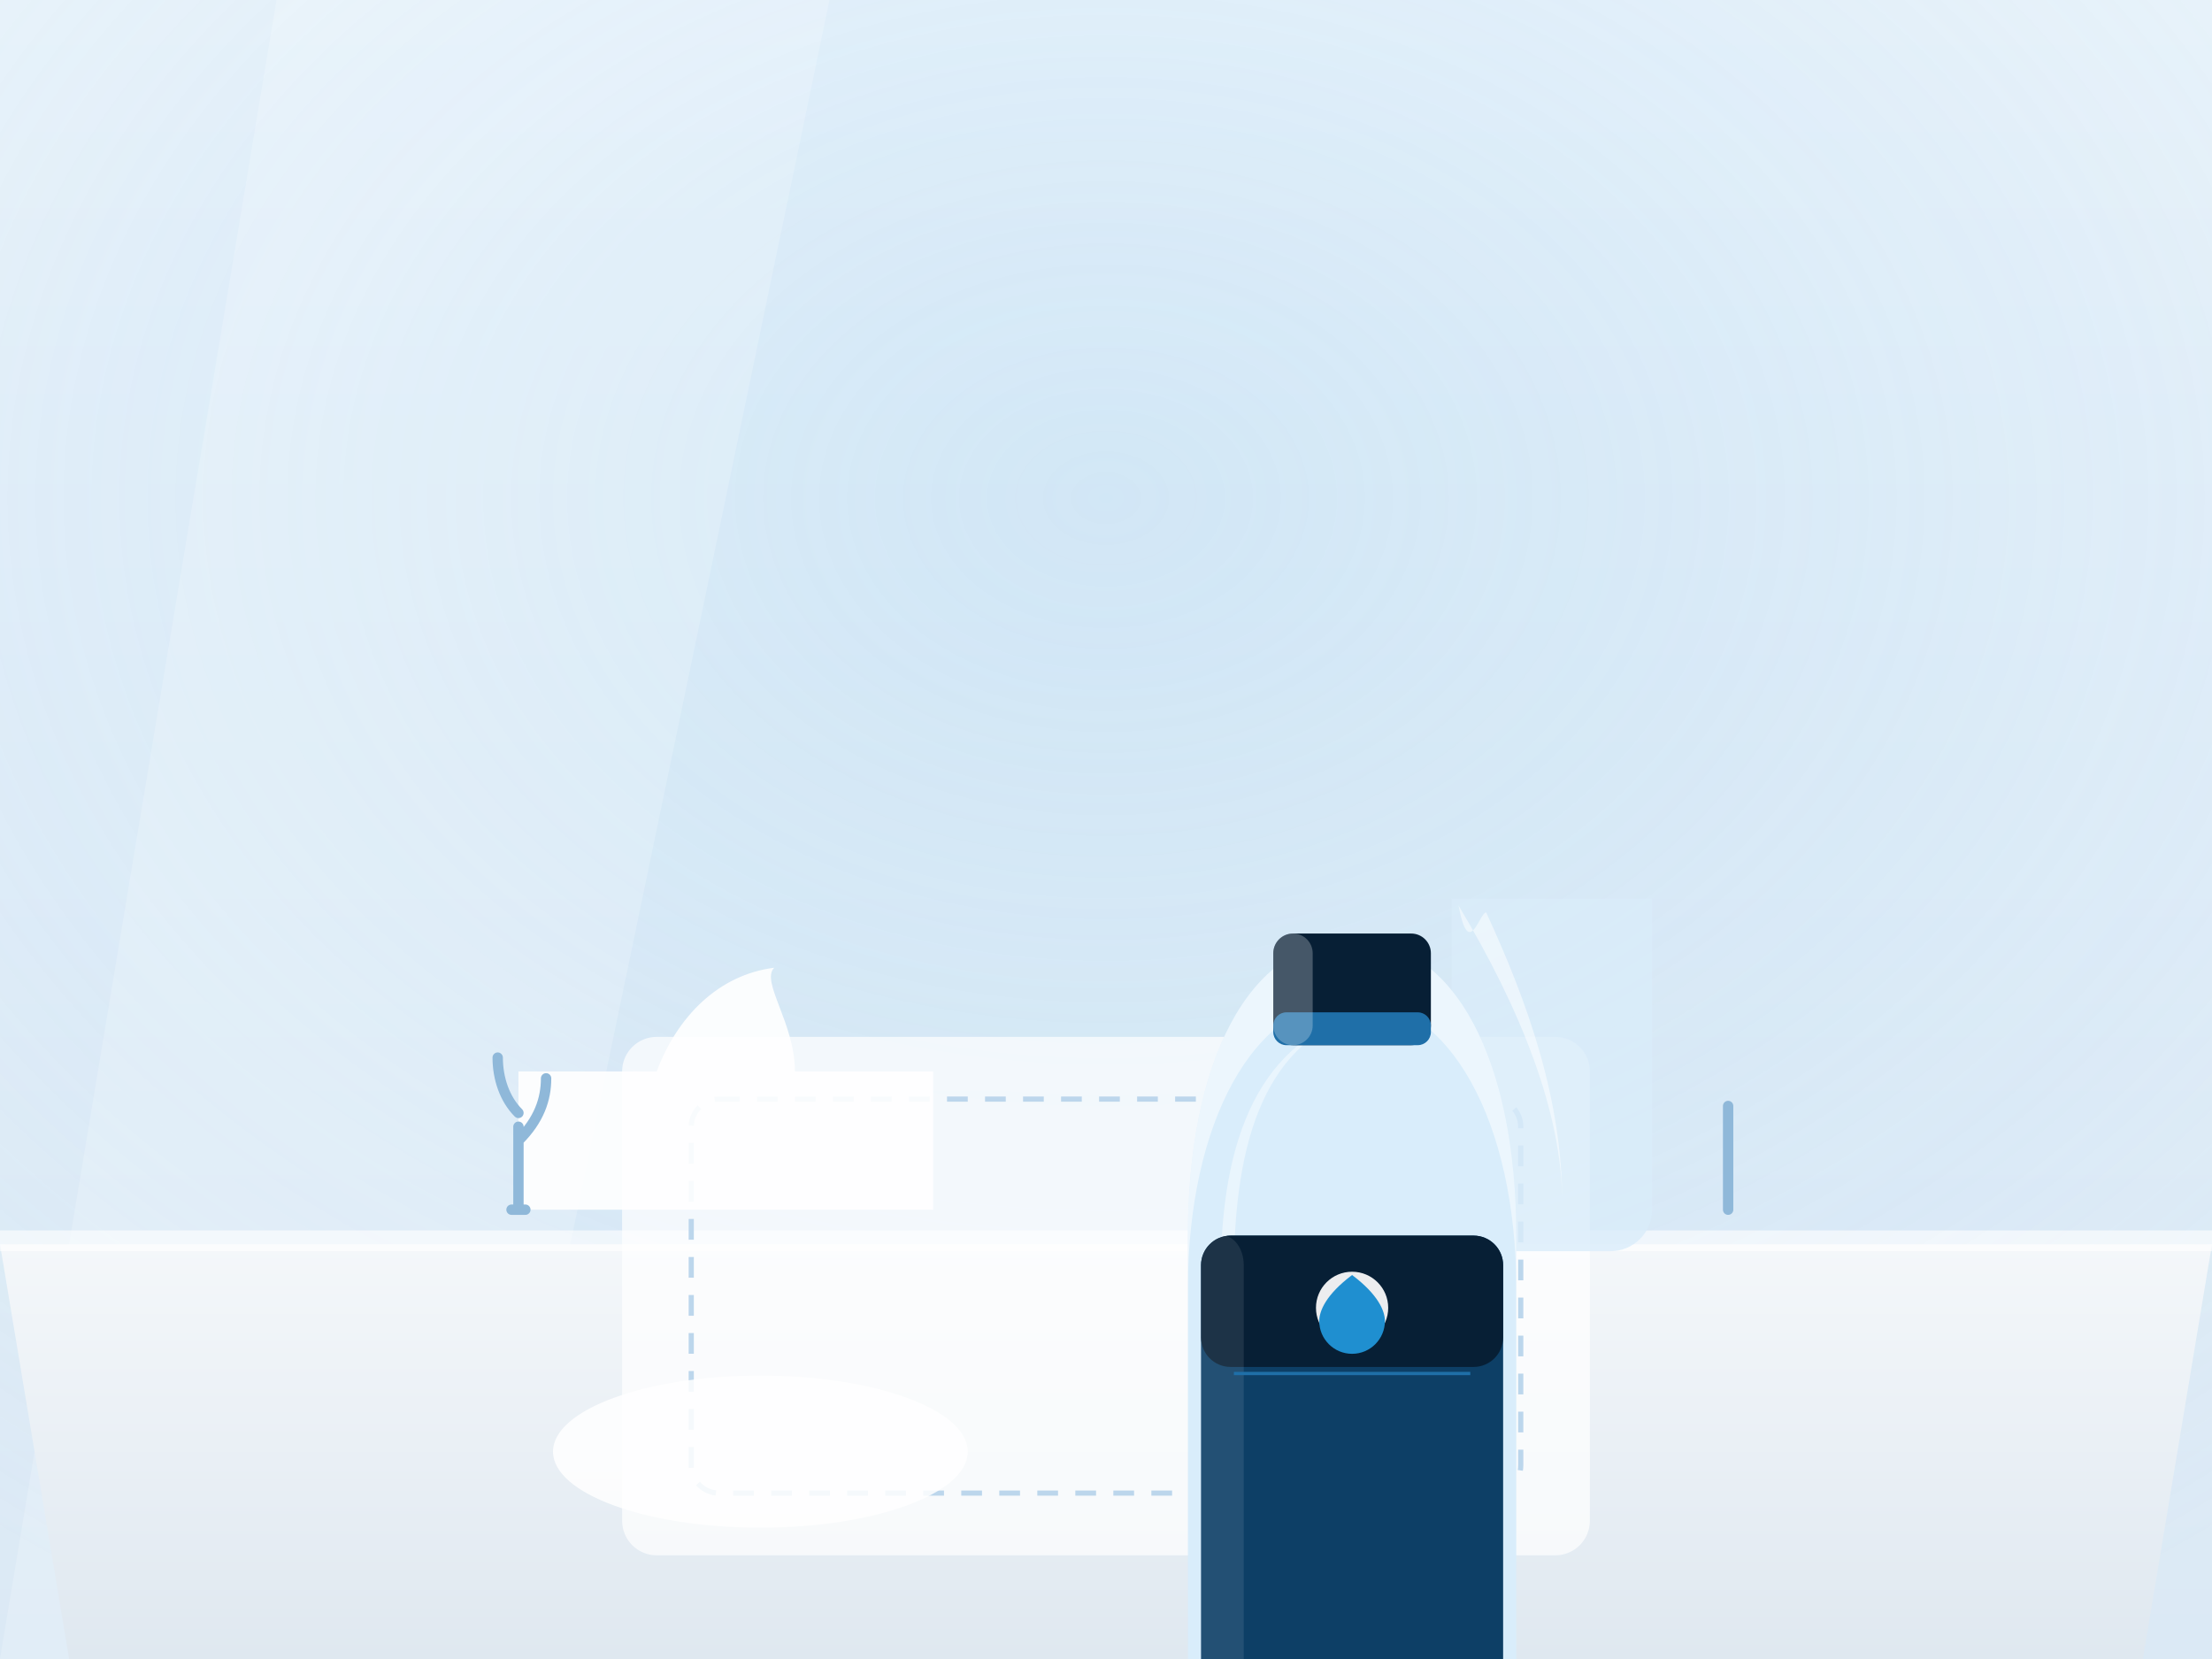
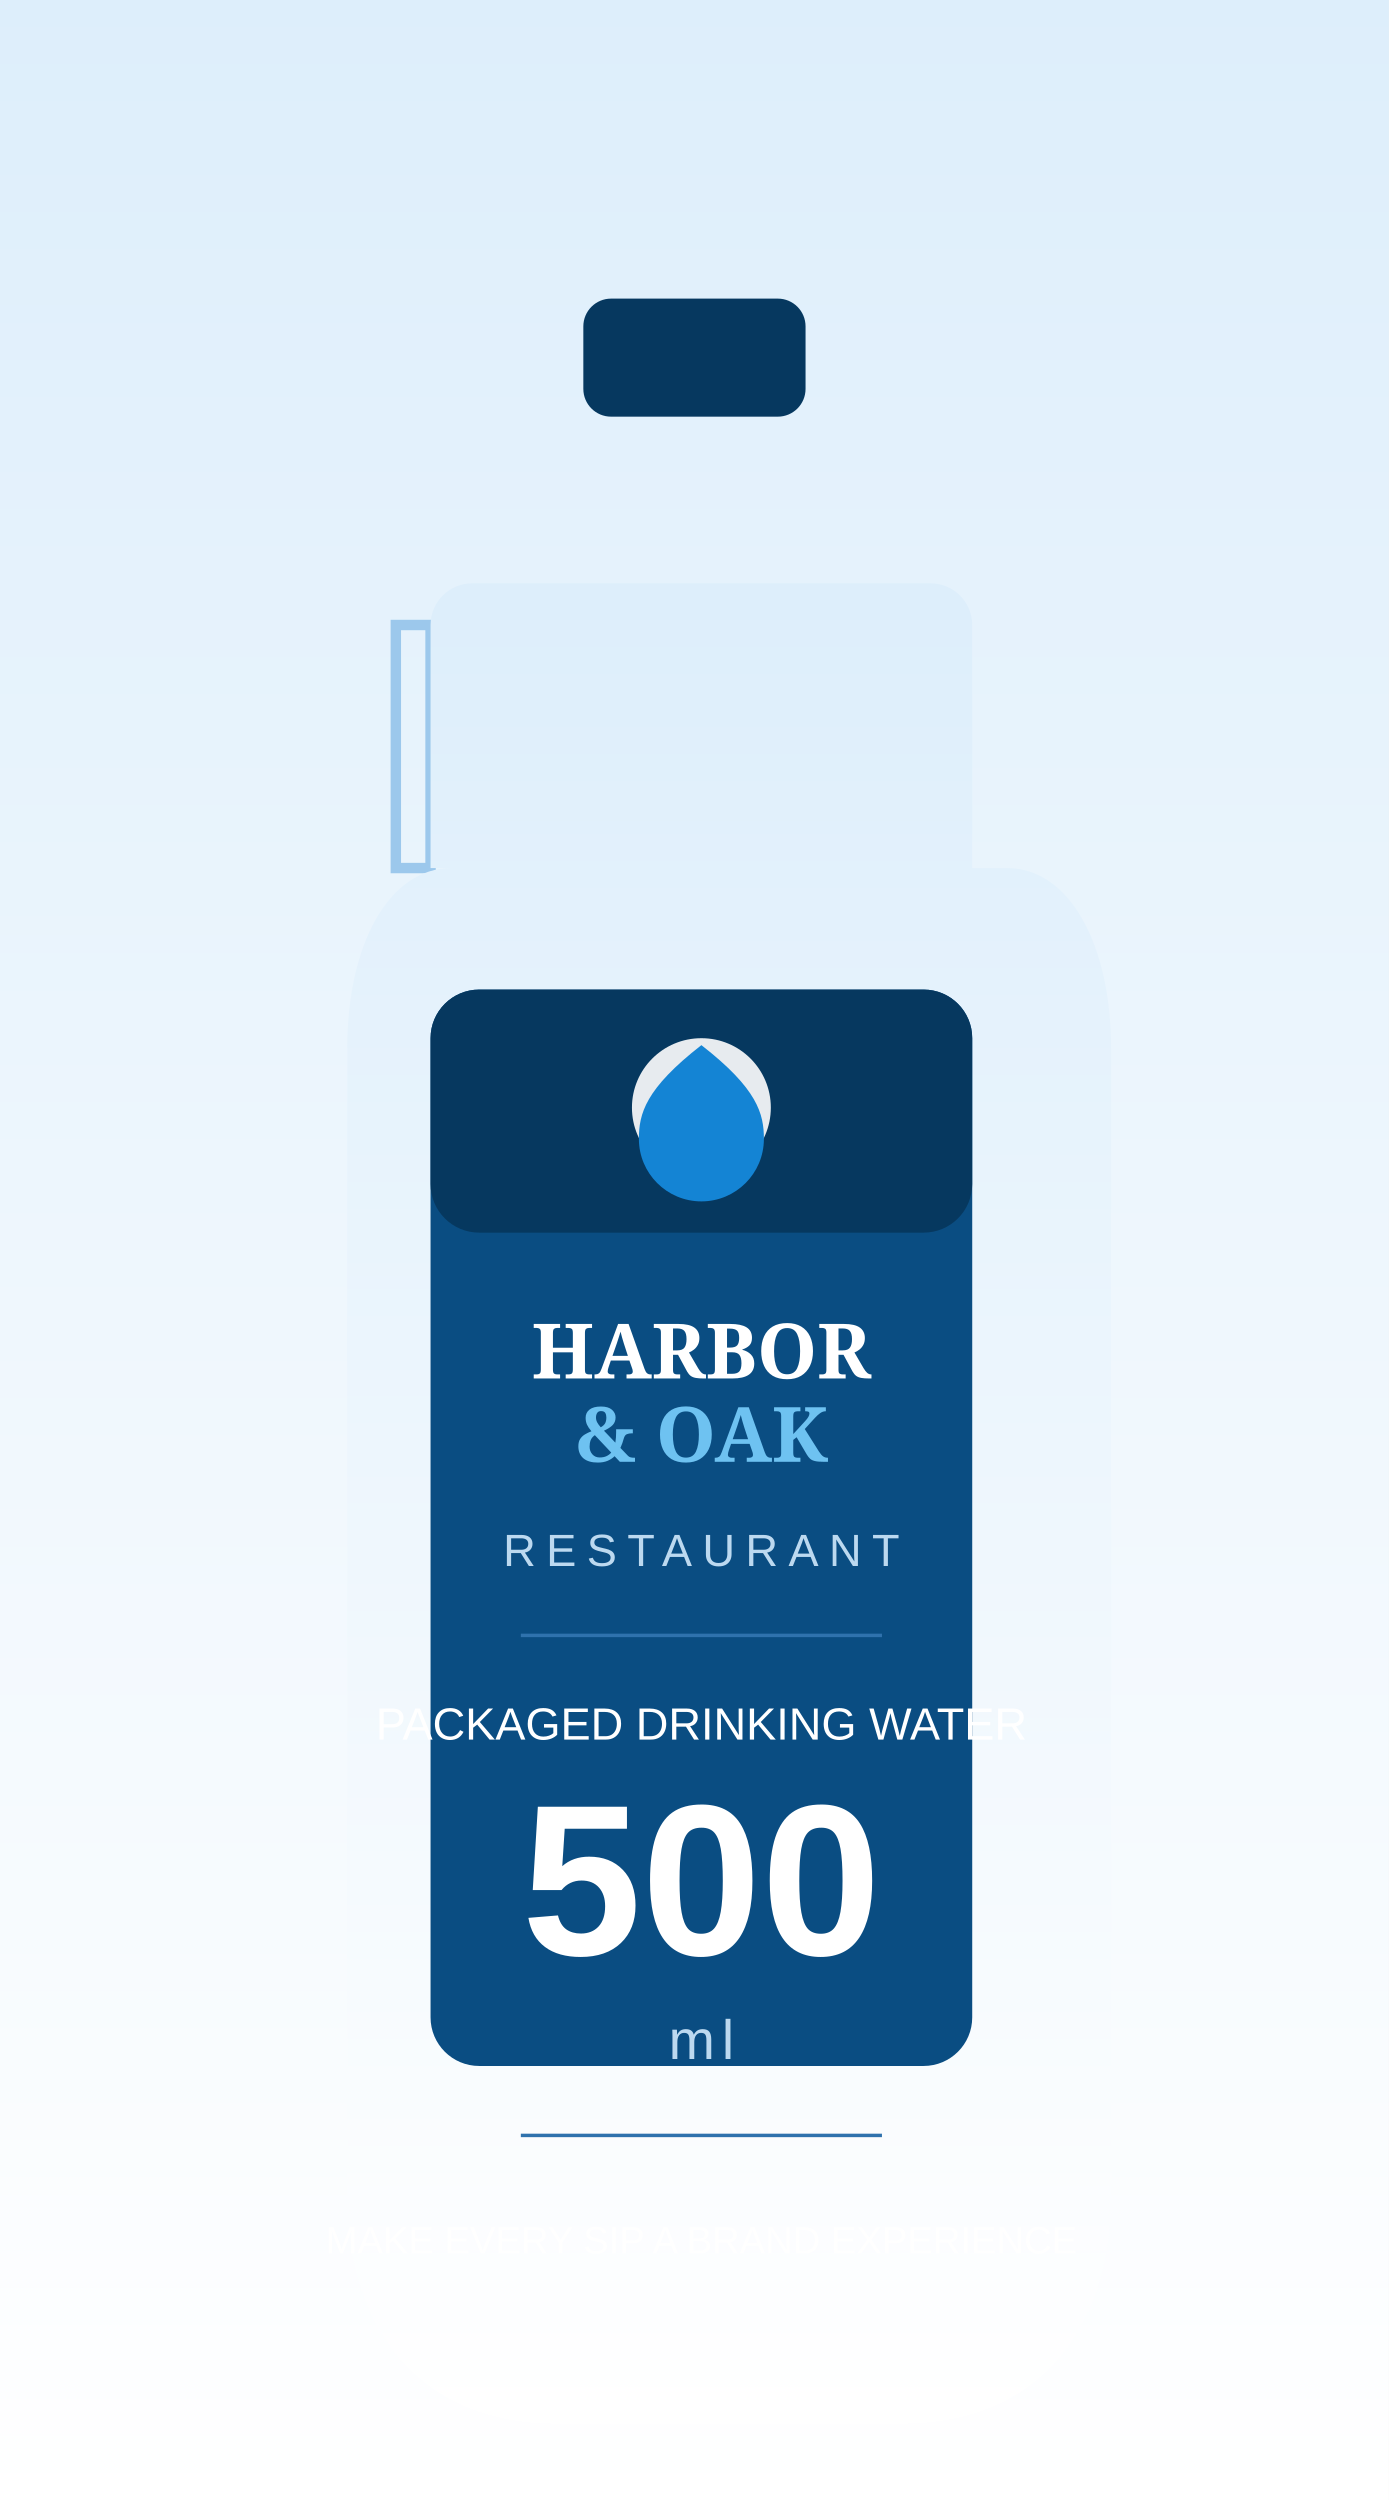
- <svg xmlns="http://www.w3.org/2000/svg" viewBox="0 0 640 480" role="img" aria-label="BRANDSIP branded bottle on a restaurant table">
+ <svg xmlns="http://www.w3.org/2000/svg" viewBox="0 0 400 720" width="400" height="720" role="img" aria-label="Customized restaurant water bottle label">
  <defs>
-     <linearGradient id="rsbg" x1="0" y1="0" x2="0" y2="1">
-       <stop offset="0" stop-color="#eef5fb" />
-       <stop offset="1" stop-color="#dbe9f5" />
+     <linearGradient id="sk" x1="0" y1="0" x2="0" y2="1">
+       <stop offset="0" stop-color="#ddeefb" />
+       <stop offset="1" stop-color="#ffffff" />
    </linearGradient>
-     <linearGradient id="rstbl" x1="0" y1="0" x2="0" y2="1">
-       <stop offset="0" stop-color="#f4f7fa" />
-       <stop offset="1" stop-color="#dfe8f0" />
-     </linearGradient>
-     <radialGradient id="rswarm" cx="0.5" cy="0.3" r="0.8">
-       <stop offset="0" stop-color="#8ec8ee" stop-opacity="0.25" />
-       <stop offset="1" stop-color="#8ec8ee" stop-opacity="0" />
-     </radialGradient>
  </defs>
-   <rect width="640" height="480" fill="url(#rsbg)" />
-   <rect width="640" height="480" fill="url(#rswarm)" />
-   <path d="M80 0 L240 0 L140 480 L0 480 Z" fill="#ffffff" opacity="0.18" />
-   <path d="M0 360 L640 360 L620 480 L20 480 Z" fill="url(#rstbl)" />
-   <rect x="0" y="356" width="640" height="6" fill="#ffffff" opacity="0.6" />
-   <rect x="180" y="300" width="280" height="150" rx="10" fill="#ffffff" opacity="0.7" />
-   <rect x="200" y="318" width="240" height="114" rx="8" fill="none" stroke="#bcd6ec" stroke-width="1.5" stroke-dasharray="6 5" />
-   <path d="M420 260 l0 90 a12 12 0 0 0 12 12 l34 0 a12 12 0 0 0 12 -12 l0 -90 z" fill="#d9ecfa" opacity="0.8" />
-   <path d="M422 262 c18 30 30 60 30 86 c0 -30 -10 -58 -22 -84 c-2 0 -5 14 -8 -2 z" fill="#ffffff" opacity="0.5" />
-   <path d="M150 310 l40 0 c6 -16 18 -28 34 -30 c-4 4 6 16 6 30 l40 0 l0 40 l-120 0 z" fill="#ffffff" opacity="0.9" />
-   <path d="M150 350 l0 -24 M148 350 l4 0 M150 340 l0 -10 c6 -6 8 -12 8 -18 M150 322 c-4 -4 -6 -10 -6 -16" stroke="#8fb8d9" stroke-width="3" stroke-linecap="round" fill="none" />
-   <path d="M500 350 l0 -30 M500 350 l0 -8" stroke="#8fb8d9" stroke-width="3" stroke-linecap="round" fill="none" />
-   <g transform="translate(300,120) scale(0.95)">
-     <ellipse cx="96" cy="640" rx="95" ry="20" fill="#0a2f4d" opacity="0.18" />
-     <path d="M46 250 c0 -52 18 -90 50 -90 c32 0 50 38 50 90 l0 330 c0 38 -20 64 -50 64 c-30 0 -50 -26 -50 -64 z" fill="#d9edfb" />
-     <path d="M46 250 c0 -52 18 -90 50 -90 c32 0 50 38 50 90 l0 16 c0 -50 -20 -88 -50 -88 c-30 0 -50 38 -50 88 z" fill="#ffffff" opacity="0.5" />
-     <path d="M56 262 c0 -42 12 -72 44 -80 c-30 8 -40 38 -40 80 l0 280 c0 22 6 36 20 46 c-18 -8 -24 -26 -24 -46 z" fill="#ffffff" opacity="0.42" />
-     <path d="M50 500 l92 0 l0 130 c0 36 -18 58 -46 58 c-28 0 -46 -22 -46 -58 z" fill="#a9dffb" opacity="0.85" />
-     <ellipse cx="96" cy="498" rx="46" ry="6" fill="#ffffff" opacity="0.7" />
-     <rect x="72" y="158" width="48" height="34" rx="6" fill="#071f35" />
-     <rect x="72" y="182" width="48" height="10" rx="4" fill="#1f6fa8" />
-     <rect x="72" y="158" width="12" height="34" rx="6" fill="#ffffff" opacity="0.25" />
-     <rect x="50" y="250" width="92" height="230" rx="9" fill="#0d3f66" />
-     <rect x="50" y="250" width="92" height="40" rx="9" fill="#071f35" />
-     <circle cx="96" cy="272" r="11" fill="#ffffff" opacity="0.92" />
-     <path d="M96 262 c8 6 10 11 10 14 a10 10 0 0 1 -20 0 c0 -3 2 -8 10 -14 z" fill="#1f8fd0" />
-     <rect x="50" y="250" width="13" height="230" rx="9" fill="#ffffff" opacity="0.09" />
-     <line x1="60" y1="292" x2="132" y2="292" stroke="#1f6fa8" stroke-width="1" />
-     <text font-family="Inter,Arial,sans-serif" font-weight="800" font-size="11" fill="#ffffff" x="96" y="415" text-anchor="middle">MAKE EVERY</text>
-     <text font-family="Inter,Arial,sans-serif" font-weight="800" font-size="11" fill="#ffffff" x="96" y="430" text-anchor="middle">SIP A BRAND</text>
-     <text font-family="Inter,Arial,sans-serif" font-weight="800" font-size="11" fill="#7cc4f5" x="96" y="446" text-anchor="middle">EXPERIENCE</text>
-   </g>
-   <ellipse cx="220" cy="420" rx="60" ry="22" fill="#ffffff" opacity="0.85" />
+   <rect width="400" height="720" fill="url(#sk)" />
+   <rect x="168" y="86" width="64" height="34" rx="8" fill="#06385f" />
+   <rect x="114" y="180" width="10" height="70" fill="none" stroke="#9cc8ec" stroke-width="3" />
+   <path d="M114 250 h10 v-70 a12 12 0 0 1 12-12 h132 a12 12 0 0 1 12 12 v70 h10 c18 0 30 22 30 52 v330 c0 40 -22 66 -60 66 h-100 c-38 0 -60 -26 -60 -66 v-330 c0 -30 12 -52 30 -52z" fill="url(#sk)" />
+   <rect x="124" y="285" width="156" height="310" rx="14" fill="#0a4d82" />
+   <rect x="124" y="285" width="156" height="70" rx="14" fill="#06385f" />
+   <circle cx="202" cy="319" r="20" fill="#ffffff" opacity="0.9" />
+   <path d="M202 301 c 16.2 12.6 18 19.8 18 27.0 a 18 18 0 0 1 -36 0 c 0 -7.2 1.8 -14.4 18 -27.0 z" fill="#1484d4" />
+   <text x="202" y="397" font-family="Georgia,serif" font-weight="bold" font-size="22" fill="#ffffff" text-anchor="middle">HARBOR</text>
+   <text x="202" y="421" font-family="Georgia,serif" font-weight="bold" font-size="22" fill="#6ec2f1" text-anchor="middle">&amp; OAK</text>
+   <text x="202" y="451" font-family="Arial,sans-serif" font-size="13" fill="#bcd9f0" text-anchor="middle" letter-spacing="3">RESTAURANT</text>
+   <line x1="150" y1="471" x2="254" y2="471" stroke="#2f72ad" stroke-width="1" />
+   <text x="202" y="501" font-family="Arial,sans-serif" font-size="13" fill="#ffffff" text-anchor="middle">PACKAGED DRINKING WATER</text>
+   <text x="202" y="563" font-family="Arial,sans-serif" font-size="62" font-weight="bold" fill="#ffffff" text-anchor="middle">500</text>
+   <text x="202" y="593" font-family="Arial,sans-serif" font-size="16" fill="#bcd9f0" text-anchor="middle" letter-spacing="2">ml</text>
+   <line x1="150" y1="615" x2="254" y2="615" stroke="#2f72ad" stroke-width="1" />
+   <text x="202" y="649" font-family="Arial,sans-serif" font-size="11" fill="#ffffff" text-anchor="middle">MAKE EVERY SIP A BRAND EXPERIENCE</text>
</svg>
